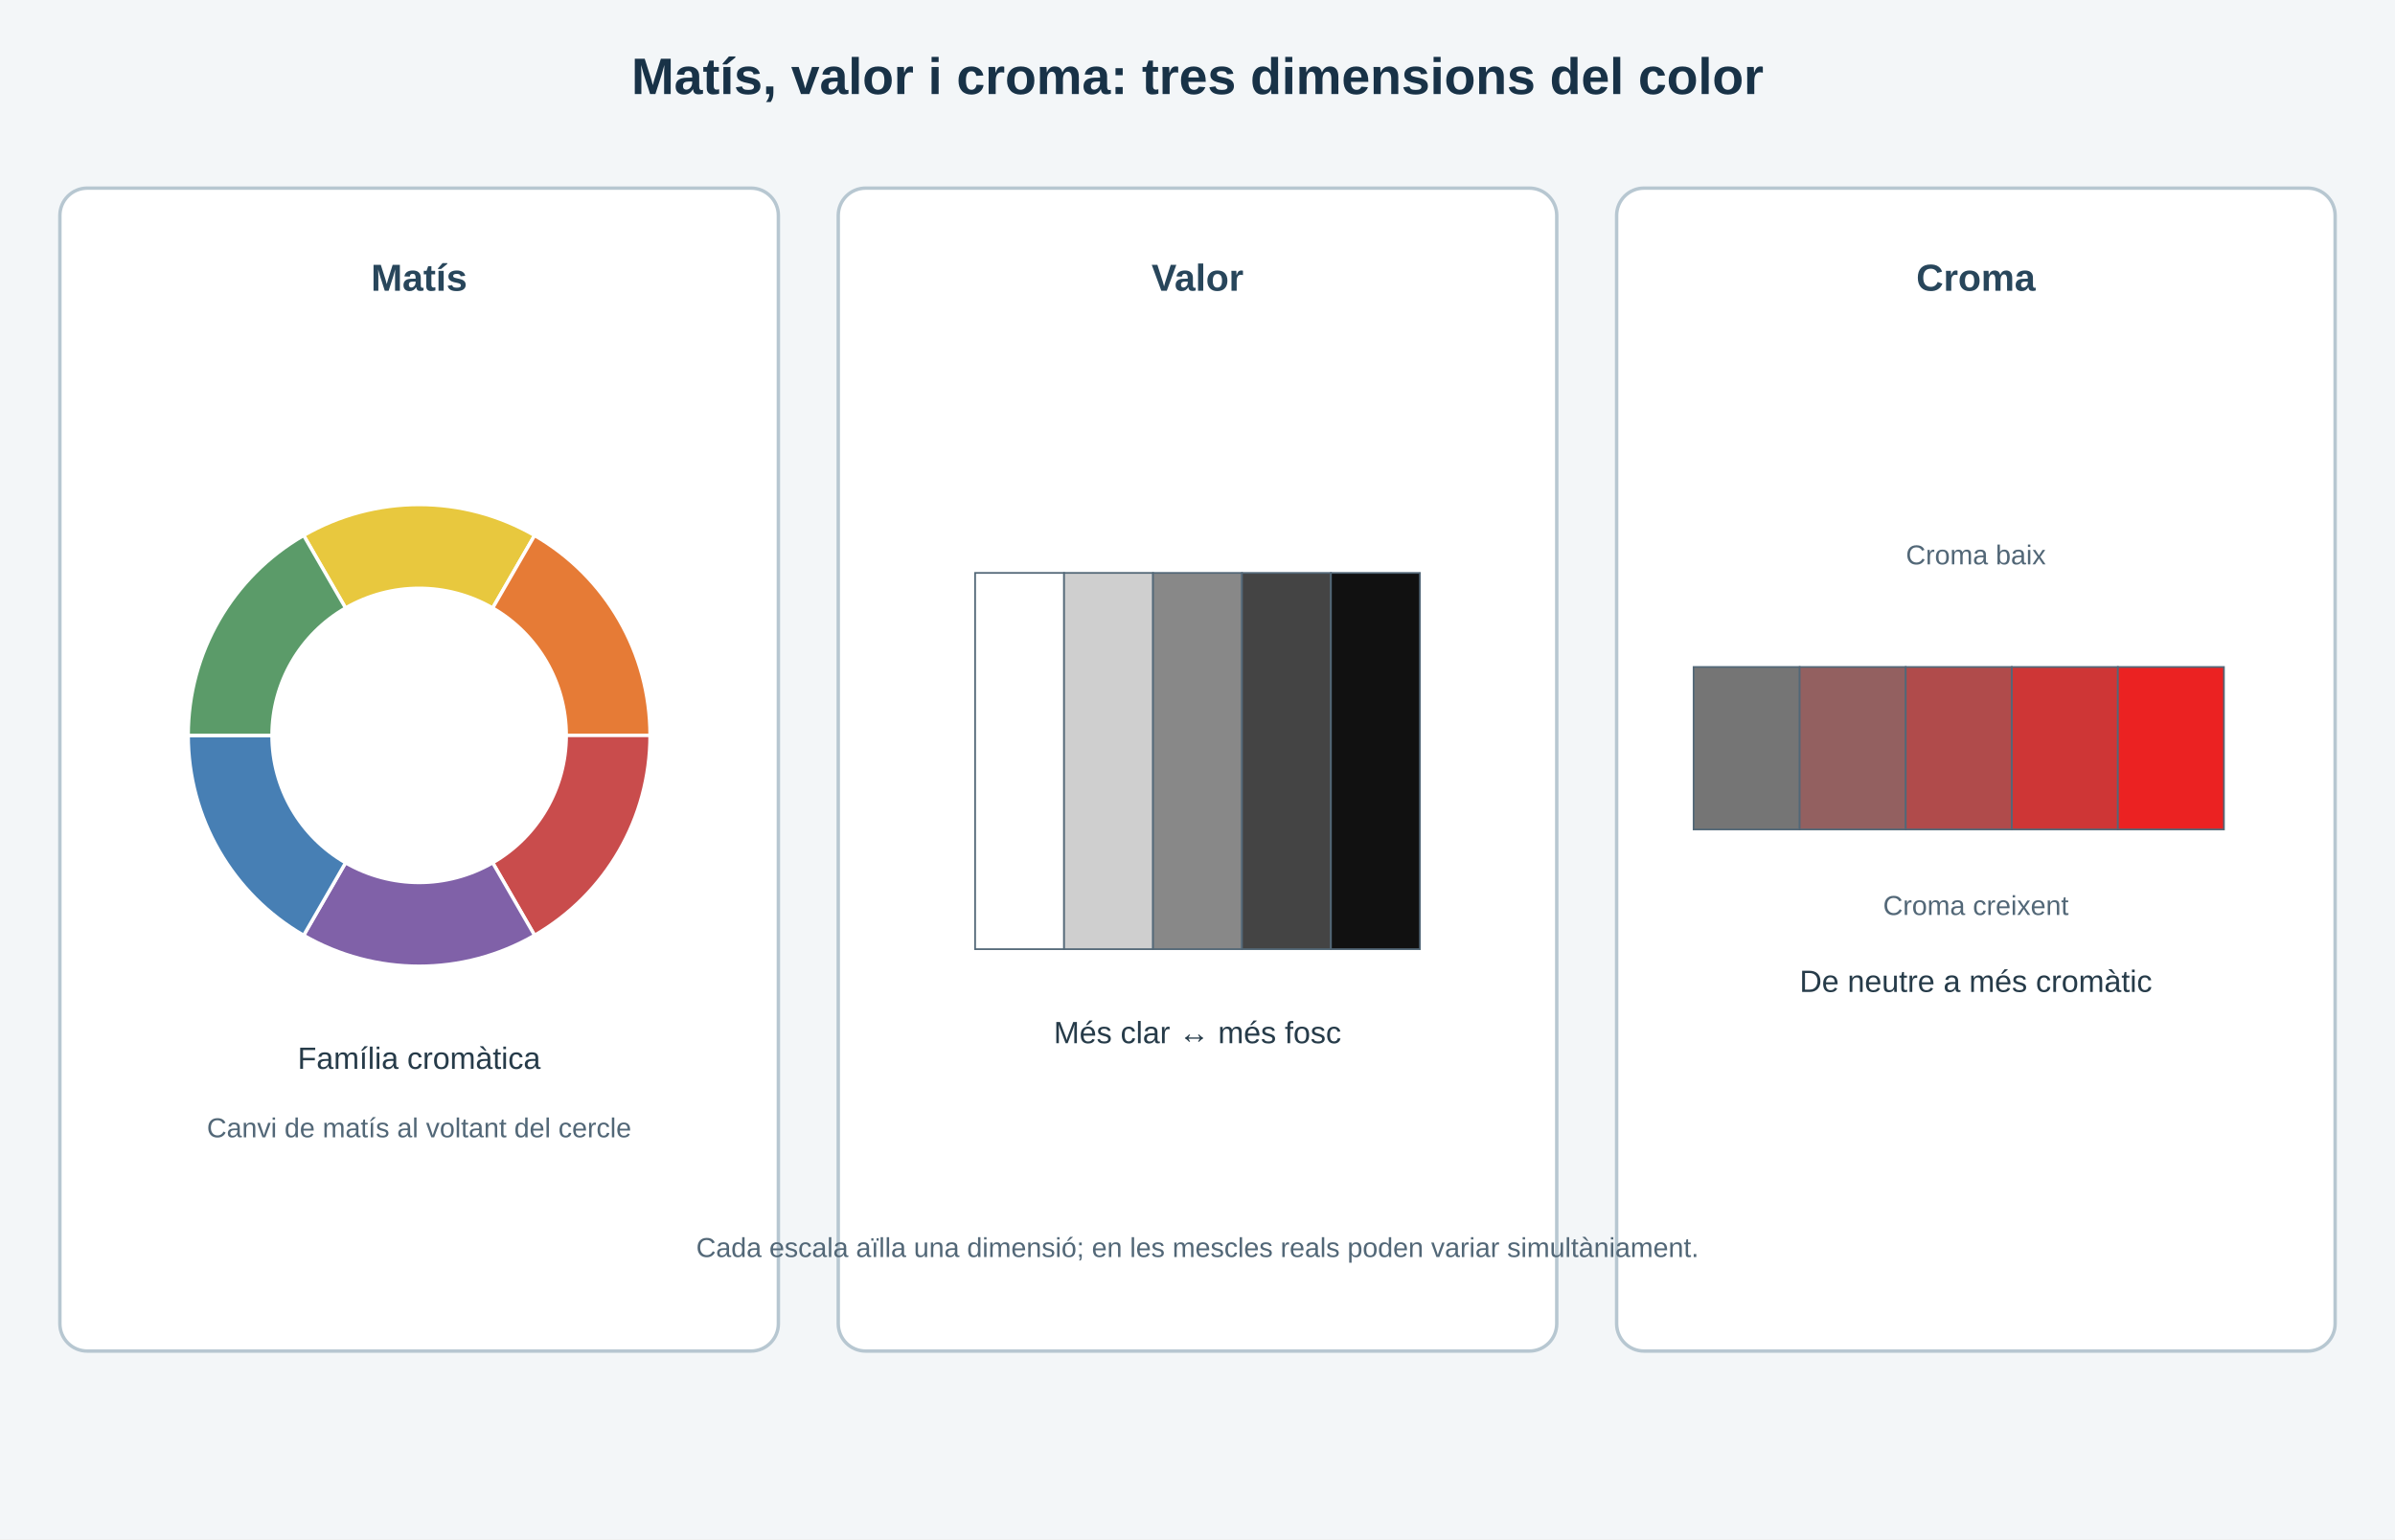
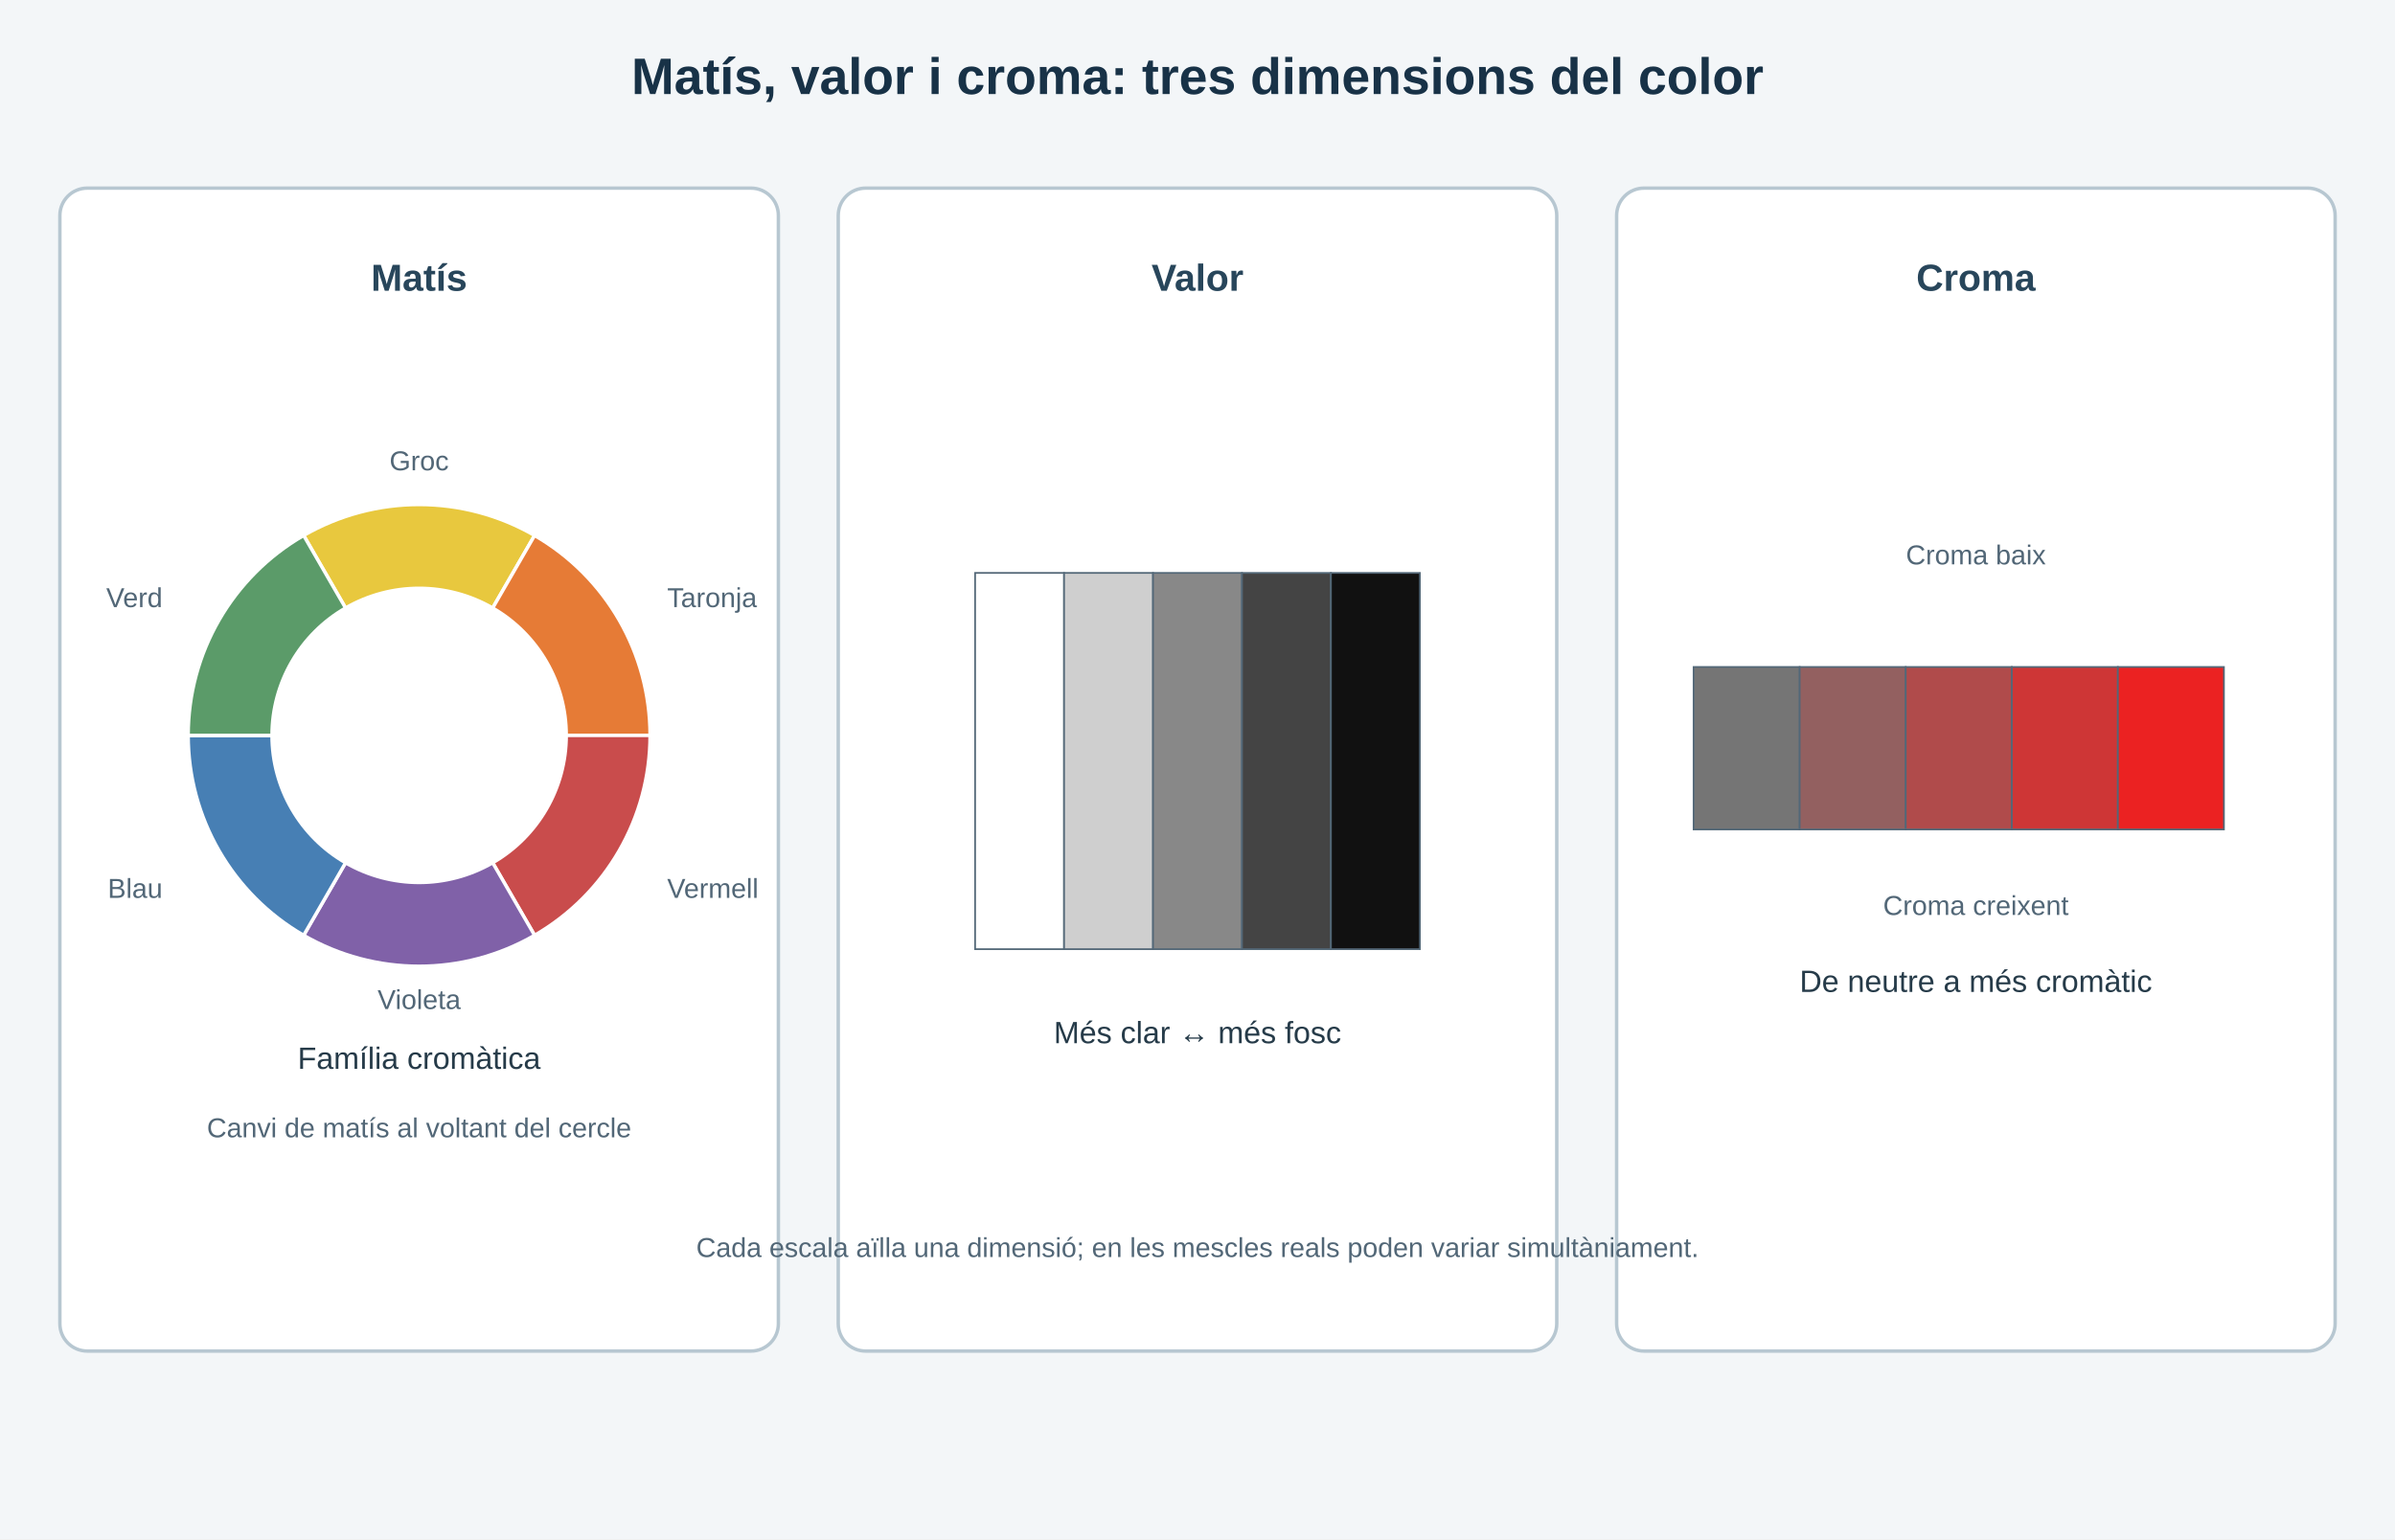
<svg xmlns="http://www.w3.org/2000/svg" width="1400" height="900" viewBox="0 0 1400 900">
  <defs>
    <style>
.t{font:700 30px Arial,sans-serif;fill:#183247}.h{font:700 22px Arial,sans-serif;fill:#28465b}
.b{font:18px Arial,sans-serif;fill:#263b49}.s{font:16px Arial,sans-serif;fill:#526777}
.p{fill:#fff;stroke:#b7c7d1;stroke-width:2}.line{stroke:#28465b;stroke-width:4;fill:none}
.normal{stroke:#d34b43;stroke-width:4;stroke-dasharray:11 8;fill:none}
.ray{stroke:#d3a52d;stroke-width:5;fill:none}
</style>
  </defs>
  <rect width="1400" height="900" fill="#f3f6f8" />
  <text x="700" y="55" text-anchor="middle" class="t">Matís, valor i croma: tres dimensions del color</text>
  <rect x="35" y="110" width="420" height="680" rx="16" class="p" />
  <rect x="490" y="110" width="420" height="680" rx="16" class="p" />
  <rect x="945" y="110" width="420" height="680" rx="16" class="p" />
  <text x="245" y="170" text-anchor="middle" class="h">Matís</text>
  <text x="700" y="170" text-anchor="middle" class="h">Valor</text>
  <text x="1155" y="170" text-anchor="middle" class="h">Croma</text>
  <path d="M177.5 313.087 A135 135 0 0 1 312.5 313.087 L288 355.522 A86 86 0 0 0 202 355.522 Z" fill="#e8c83e" stroke="#fff" stroke-width="2" />
  <path d="M312.5 313.087 A135 135 0 0 1 380 430 L331 430 A86 86 0 0 0 288 355.522 Z" fill="#e67b36" stroke="#fff" stroke-width="2" />
  <path d="M380 430 A135 135 0 0 1 312.5 546.913 L288 504.478 A86 86 0 0 0 331 430 Z" fill="#c94c4c" stroke="#fff" stroke-width="2" />
  <path d="M312.5 546.913 A135 135 0 0 1 177.5 546.913 L202 504.478 A86 86 0 0 0 288 504.478 Z" fill="#8061a8" stroke="#fff" stroke-width="2" />
  <path d="M177.5 546.913 A135 135 0 0 1 110 430 L159 430 A86 86 0 0 0 202 504.478 Z" fill="#477fb4" stroke="#fff" stroke-width="2" />
  <path d="M110 430 A135 135 0 0 1 177.5 313.087 L202 355.522 A86 86 0 0 0 159 430 Z" fill="#5b9b69" stroke="#fff" stroke-width="2" />
+   <g class="s">
+     <text x="245" y="275" text-anchor="middle">Groc</text>
+     <text x="390" y="355">Taronja</text>
+     <text x="390" y="525">Vermell</text>
+     <text x="245" y="590" text-anchor="middle">Violeta</text>
+     <text x="95" y="525" text-anchor="end">Blau</text>
+     <text x="95" y="355" text-anchor="end">Verd</text>
+   </g>
  <text x="245" y="625" text-anchor="middle" class="b">Família cromàtica</text>
  <text x="245" y="665" text-anchor="middle" class="s">Canvi de matís al voltant del cercle</text>
  <rect x="570" y="335" width="52" height="220" fill="#ffffff" stroke="#526777" />
  <rect x="622" y="335" width="52" height="220" fill="#cfcfcf" stroke="#526777" />
  <rect x="674" y="335" width="52" height="220" fill="#888888" stroke="#526777" />
  <rect x="726" y="335" width="52" height="220" fill="#444444" stroke="#526777" />
  <rect x="778" y="335" width="52" height="220" fill="#111111" stroke="#526777" />
  <text x="700" y="610" text-anchor="middle" class="b">Més clar ↔ més fosc</text>
  <text x="1155" y="330" text-anchor="middle" class="s">Croma baix</text>
  <rect x="990" y="390" width="62" height="95" fill="#757575" stroke="#526777" />
  <rect x="1052" y="390" width="62" height="95" fill="#936060" stroke="#526777" />
  <rect x="1114" y="390" width="62" height="95" fill="#b04b4b" stroke="#526777" />
  <rect x="1176" y="390" width="62" height="95" fill="#ce3636" stroke="#526777" />
  <rect x="1238" y="390" width="62" height="95" fill="#eb2222" stroke="#526777" />
  <text x="1155" y="535" text-anchor="middle" class="s">Croma creixent</text>
  <text x="1155" y="580" text-anchor="middle" class="b">De neutre a més cromàtic</text>
  <text x="700" y="735" text-anchor="middle" class="s">Cada escala aïlla una dimensió; en les mescles reals poden variar simultàniament.</text>
</svg>
